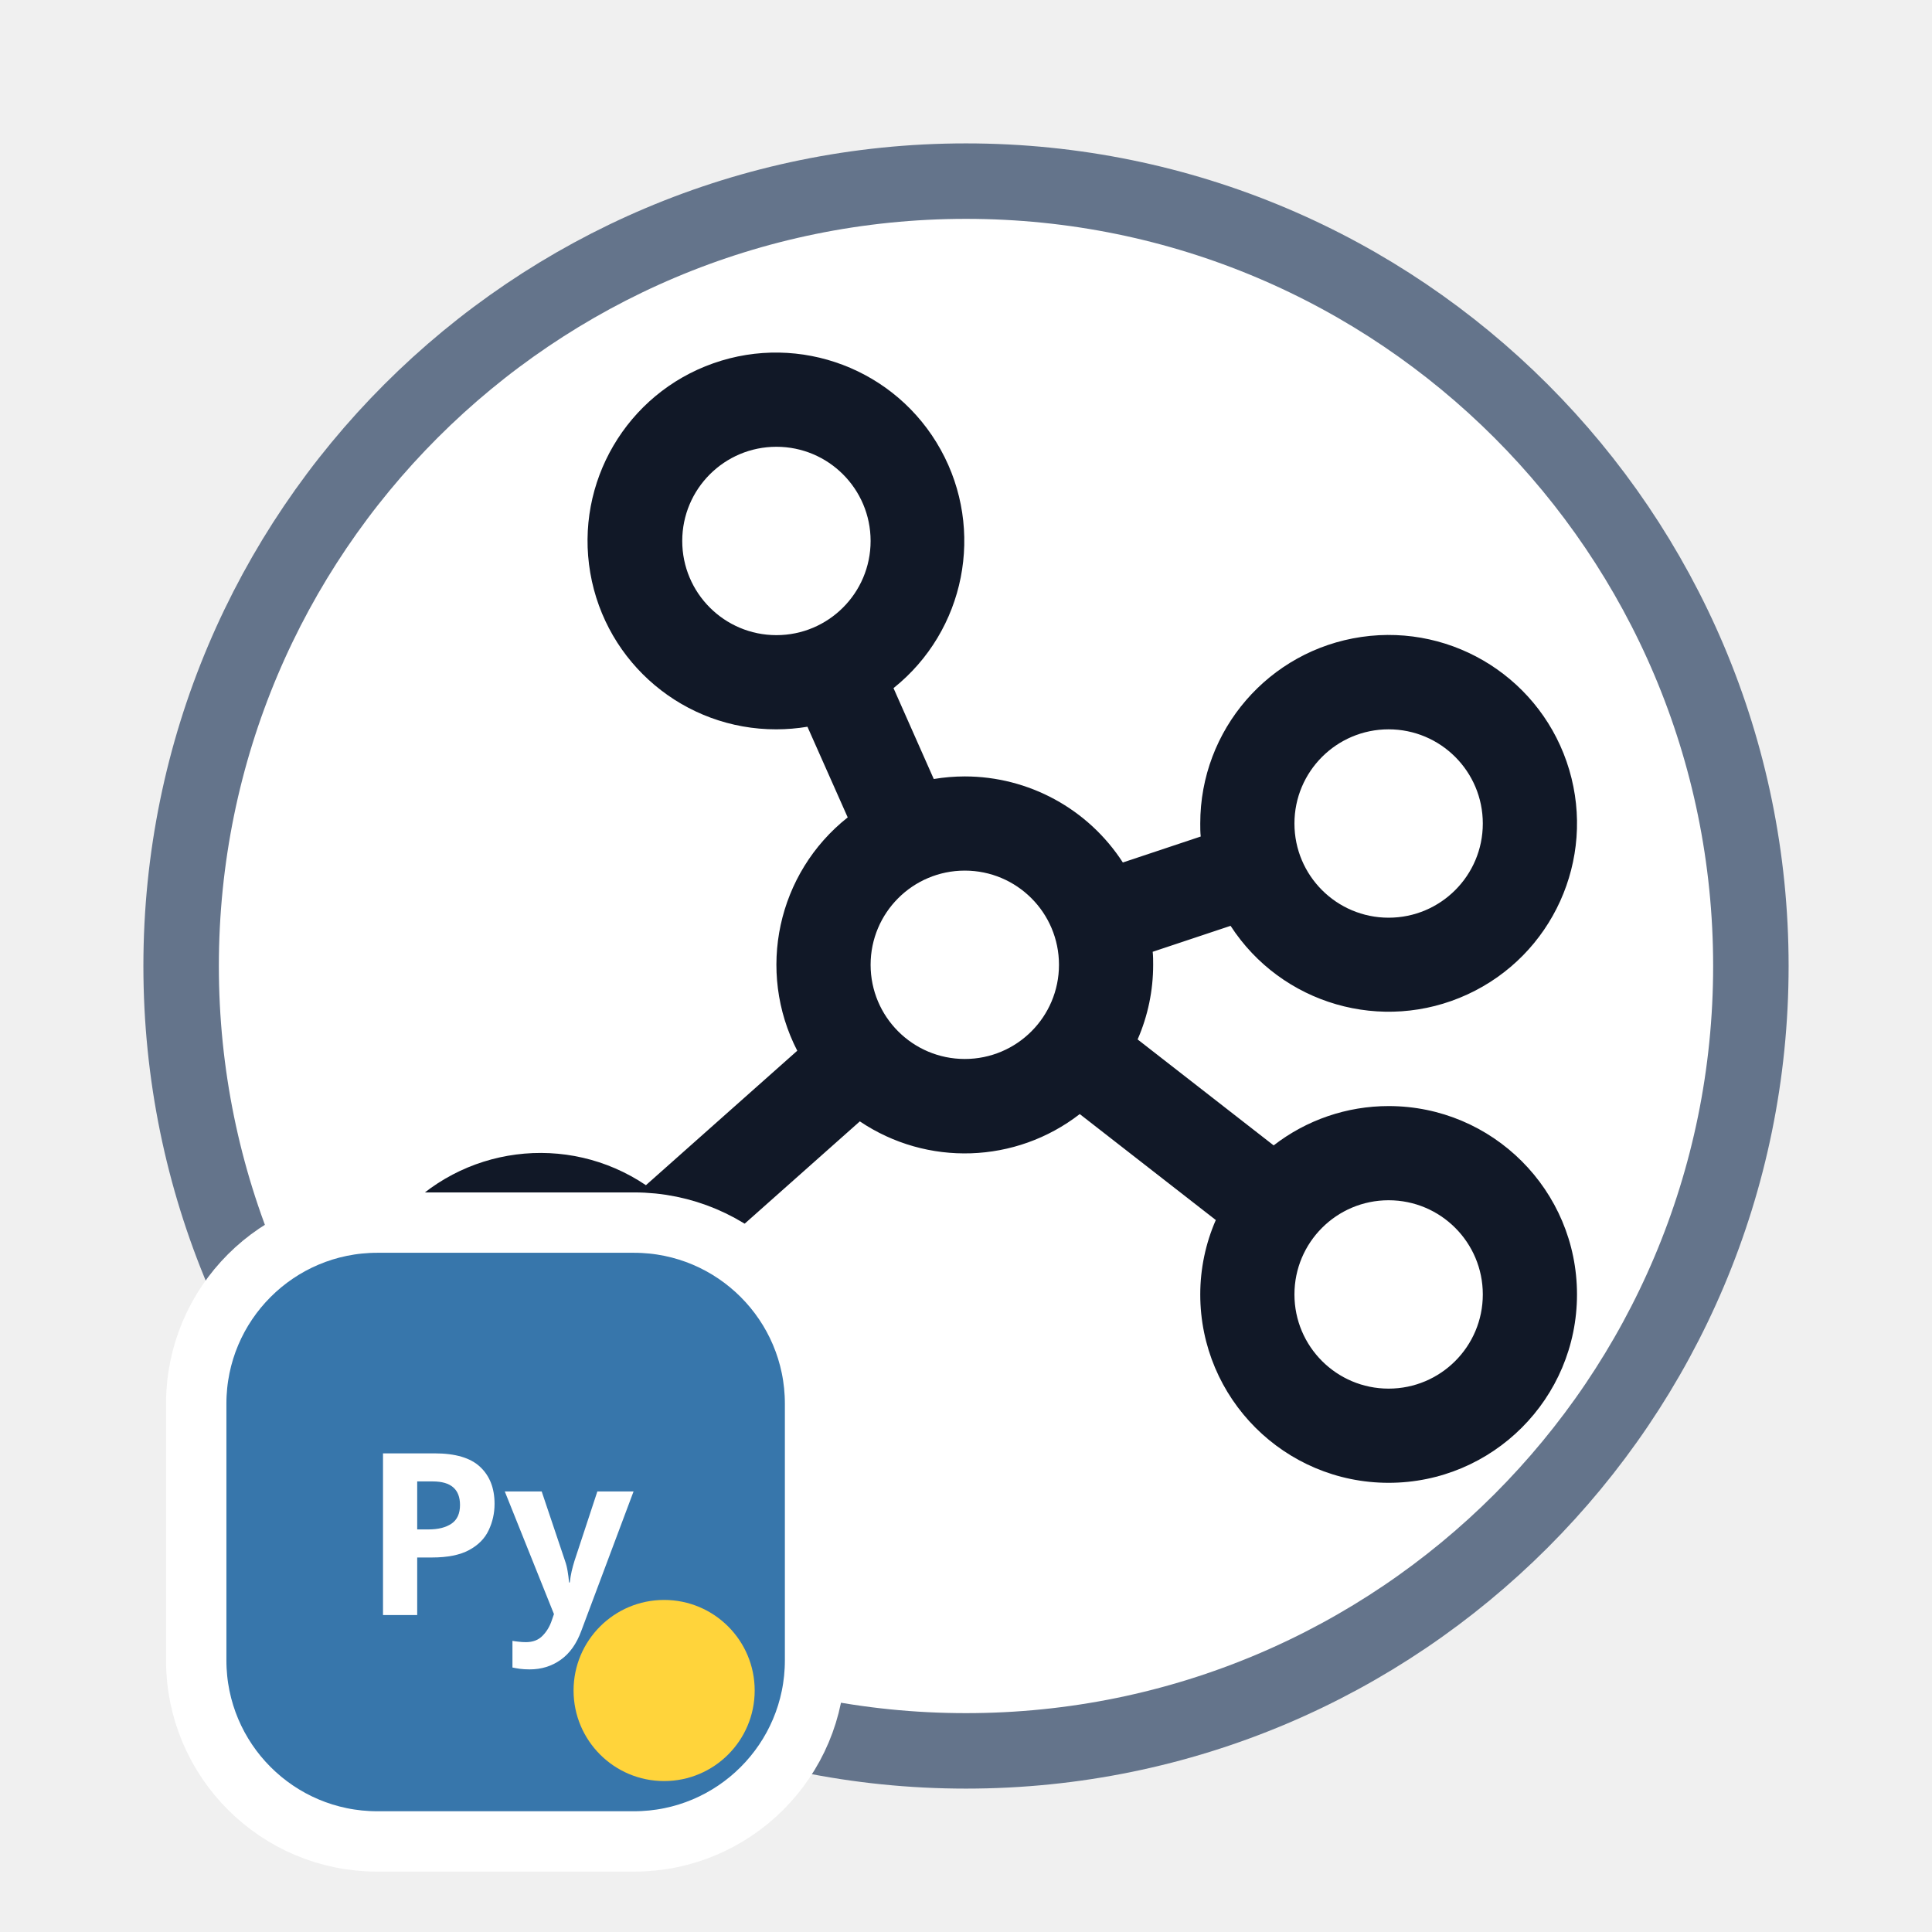
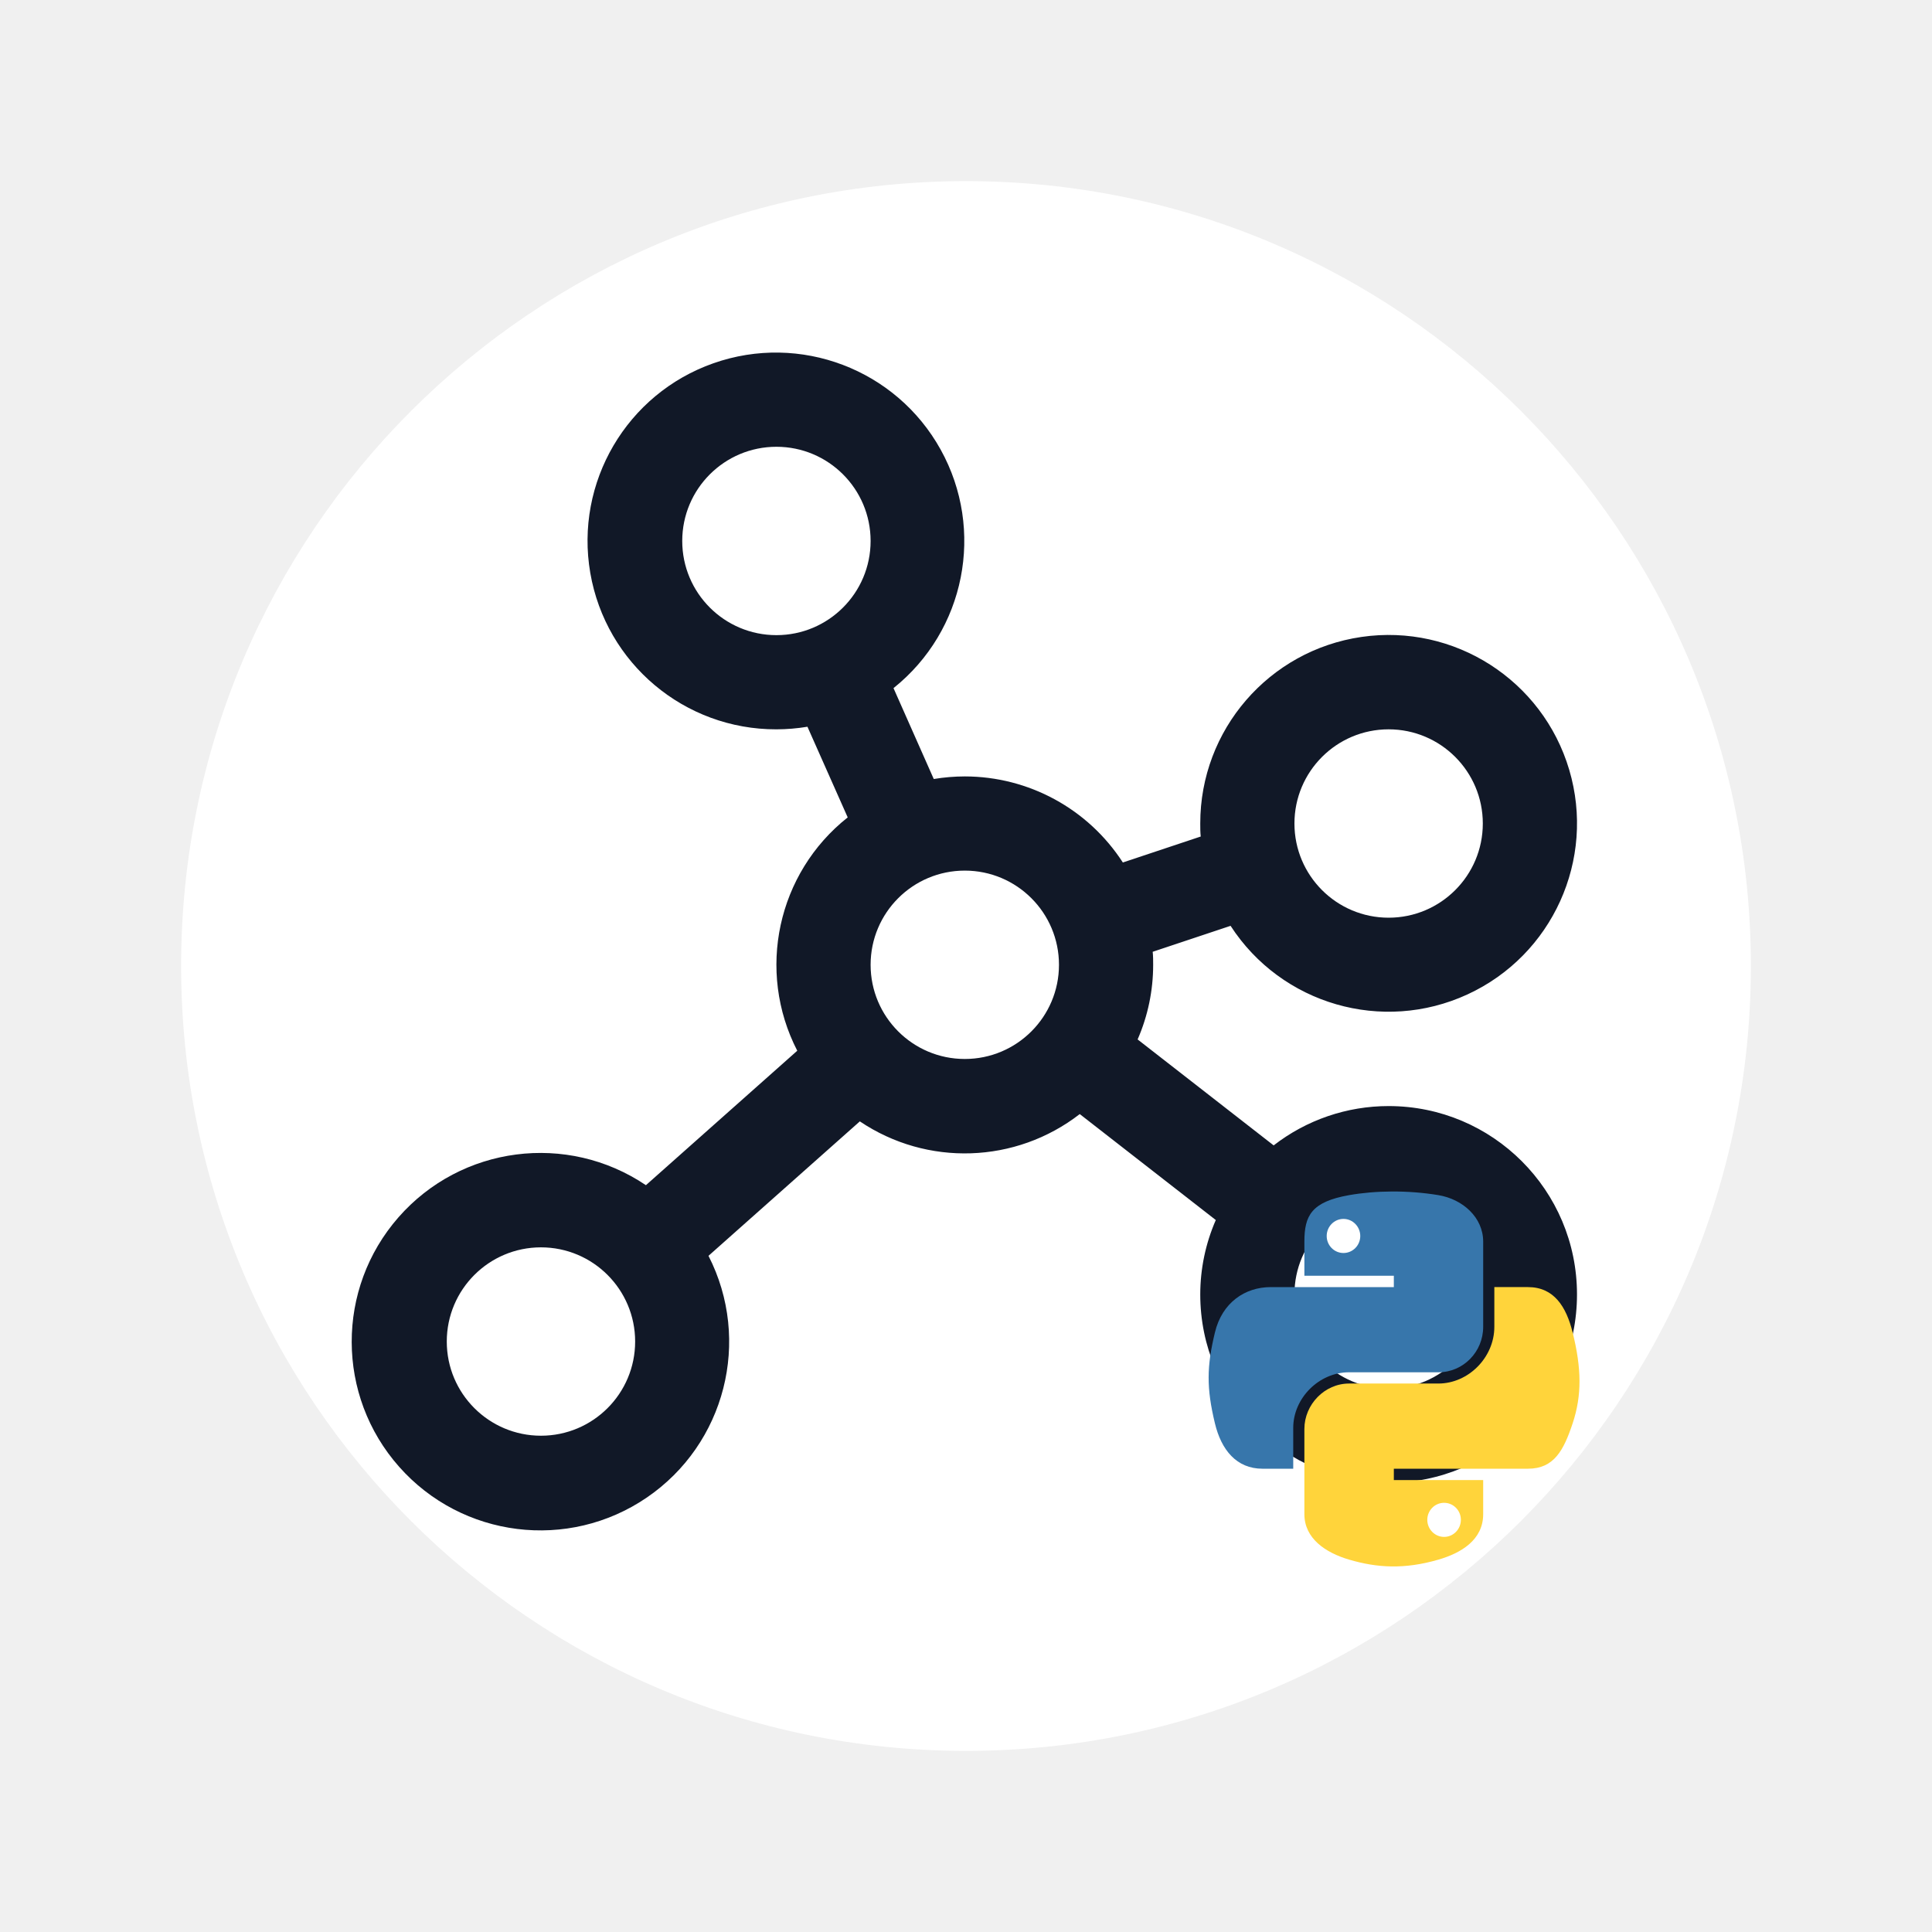
<svg xmlns="http://www.w3.org/2000/svg" width="256" height="256" viewBox="0 0 256 256">
-   <circle cx="128" cy="128" r="104" fill="#ffffff" stroke="#64748b" stroke-width="10" />
+   <circle cx="128" cy="128" r="104" fill="#ffffff" />
  <g transform="translate(28 28) scale(0.78)">
    <path fill="#111827" d="M200 152a31.84 31.84 0 0 0-19.53 6.68l-23.11-18A31.65 31.65 0 0 0 160 128c0-.74 0-1.48-.08-2.21l13.23-4.41A32 32 0 1 0 168 104c0 .74 0 1.48.08 2.21l-13.23 4.41A32 32 0 0 0 128 96a32.59 32.59 0 0 0-5.27.44L115.89 81A32 32 0 1 0 96 88a32.59 32.59 0 0 0 5.27-.44l6.84 15.4a31.92 31.92 0 0 0-8.57 39.64l-25.71 22.84a32.06 32.06 0 1 0 10.63 12l25.71-22.84a31.91 31.91 0 0 0 37.36-1.24l23.11 18A31.65 31.65 0 0 0 168 184a32 32 0 1 0 32-32Zm0-64a16 16 0 1 1-16 16a16 16 0 0 1 16-16ZM80 56a16 16 0 1 1 16 16a16 16 0 0 1-16-16ZM56 208a16 16 0 1 1 16-16a16 16 0 0 1-16 16Zm56-80a16 16 0 1 1 16 16a16 16 0 0 1-16-16Zm88 72a16 16 0 1 1 16-16a16 16 0 0 1-16 16Z" />
  </g>
-   <rect x="26" y="162" width="82" height="82" rx="24" fill="#3776ab" stroke="#ffffff" stroke-width="8" />
-   <circle cx="88" cy="224" r="12" fill="#ffd43b" />
-   <text x="66" y="214" fill="#ffffff" font-family="ui-sans-serif, system-ui, sans-serif" font-size="30" font-weight="700" text-anchor="middle">Py</text>
+   <g transform="translate(154 152) scale(0.48)">
+     <path fill="#3776ab" d="M63.391 1.988c-4.222.02-8.252.379-11.8 1.007-10.45 1.846-12.346 5.71-12.346 12.837v9.411h24.693v3.137H29.977c-7.176 0-13.46 4.313-15.426 12.521-2.268 9.405-2.368 15.275 0 25.096 1.755 7.311 5.947 12.519 13.124 12.519h8.491V67.234c0-8.151 7.051-15.34 15.426-15.34h24.665c6.866 0 12.346-5.654 12.346-12.548V15.833c0-6.693-5.646-11.72-12.346-12.837-4.244-.706-8.645-1.027-12.866-1.008zM50.037 9.557c2.55 0 4.634 2.117 4.634 4.721 0 2.593-2.083 4.69-4.634 4.69-2.56 0-4.633-2.097-4.633-4.69-.001-2.604 2.073-4.721 4.633-4.721z" transform="translate(0 10.26)" />
+     <path fill="#ffd43b" d="M91.682 28.38v10.966c0 8.5-7.208 15.655-15.426 15.655H51.591c-6.756 0-12.346 5.783-12.346 12.549v23.515c0 6.691 5.818 10.628 12.346 12.547 7.816 2.297 15.312 2.713 24.665 0 6.216-1.801 12.346-5.423 12.346-12.547v-9.412H63.938v-3.138h37.012c7.176 0 9.852-5.005 12.348-12.519 2.578-7.735 2.467-15.174 0-25.096-1.774-7.145-5.161-12.521-12.348-12.521h-9.268zM77.809 87.927c2.561 0 4.634 2.097 4.634 4.692 0 2.602-2.074 4.719-4.634 4.719-2.55 0-4.633-2.117-4.633-4.719 0-2.595 2.083-4.692 4.633-4.692z" transform="translate(0 10.26)" />
+   </g>
</svg>
